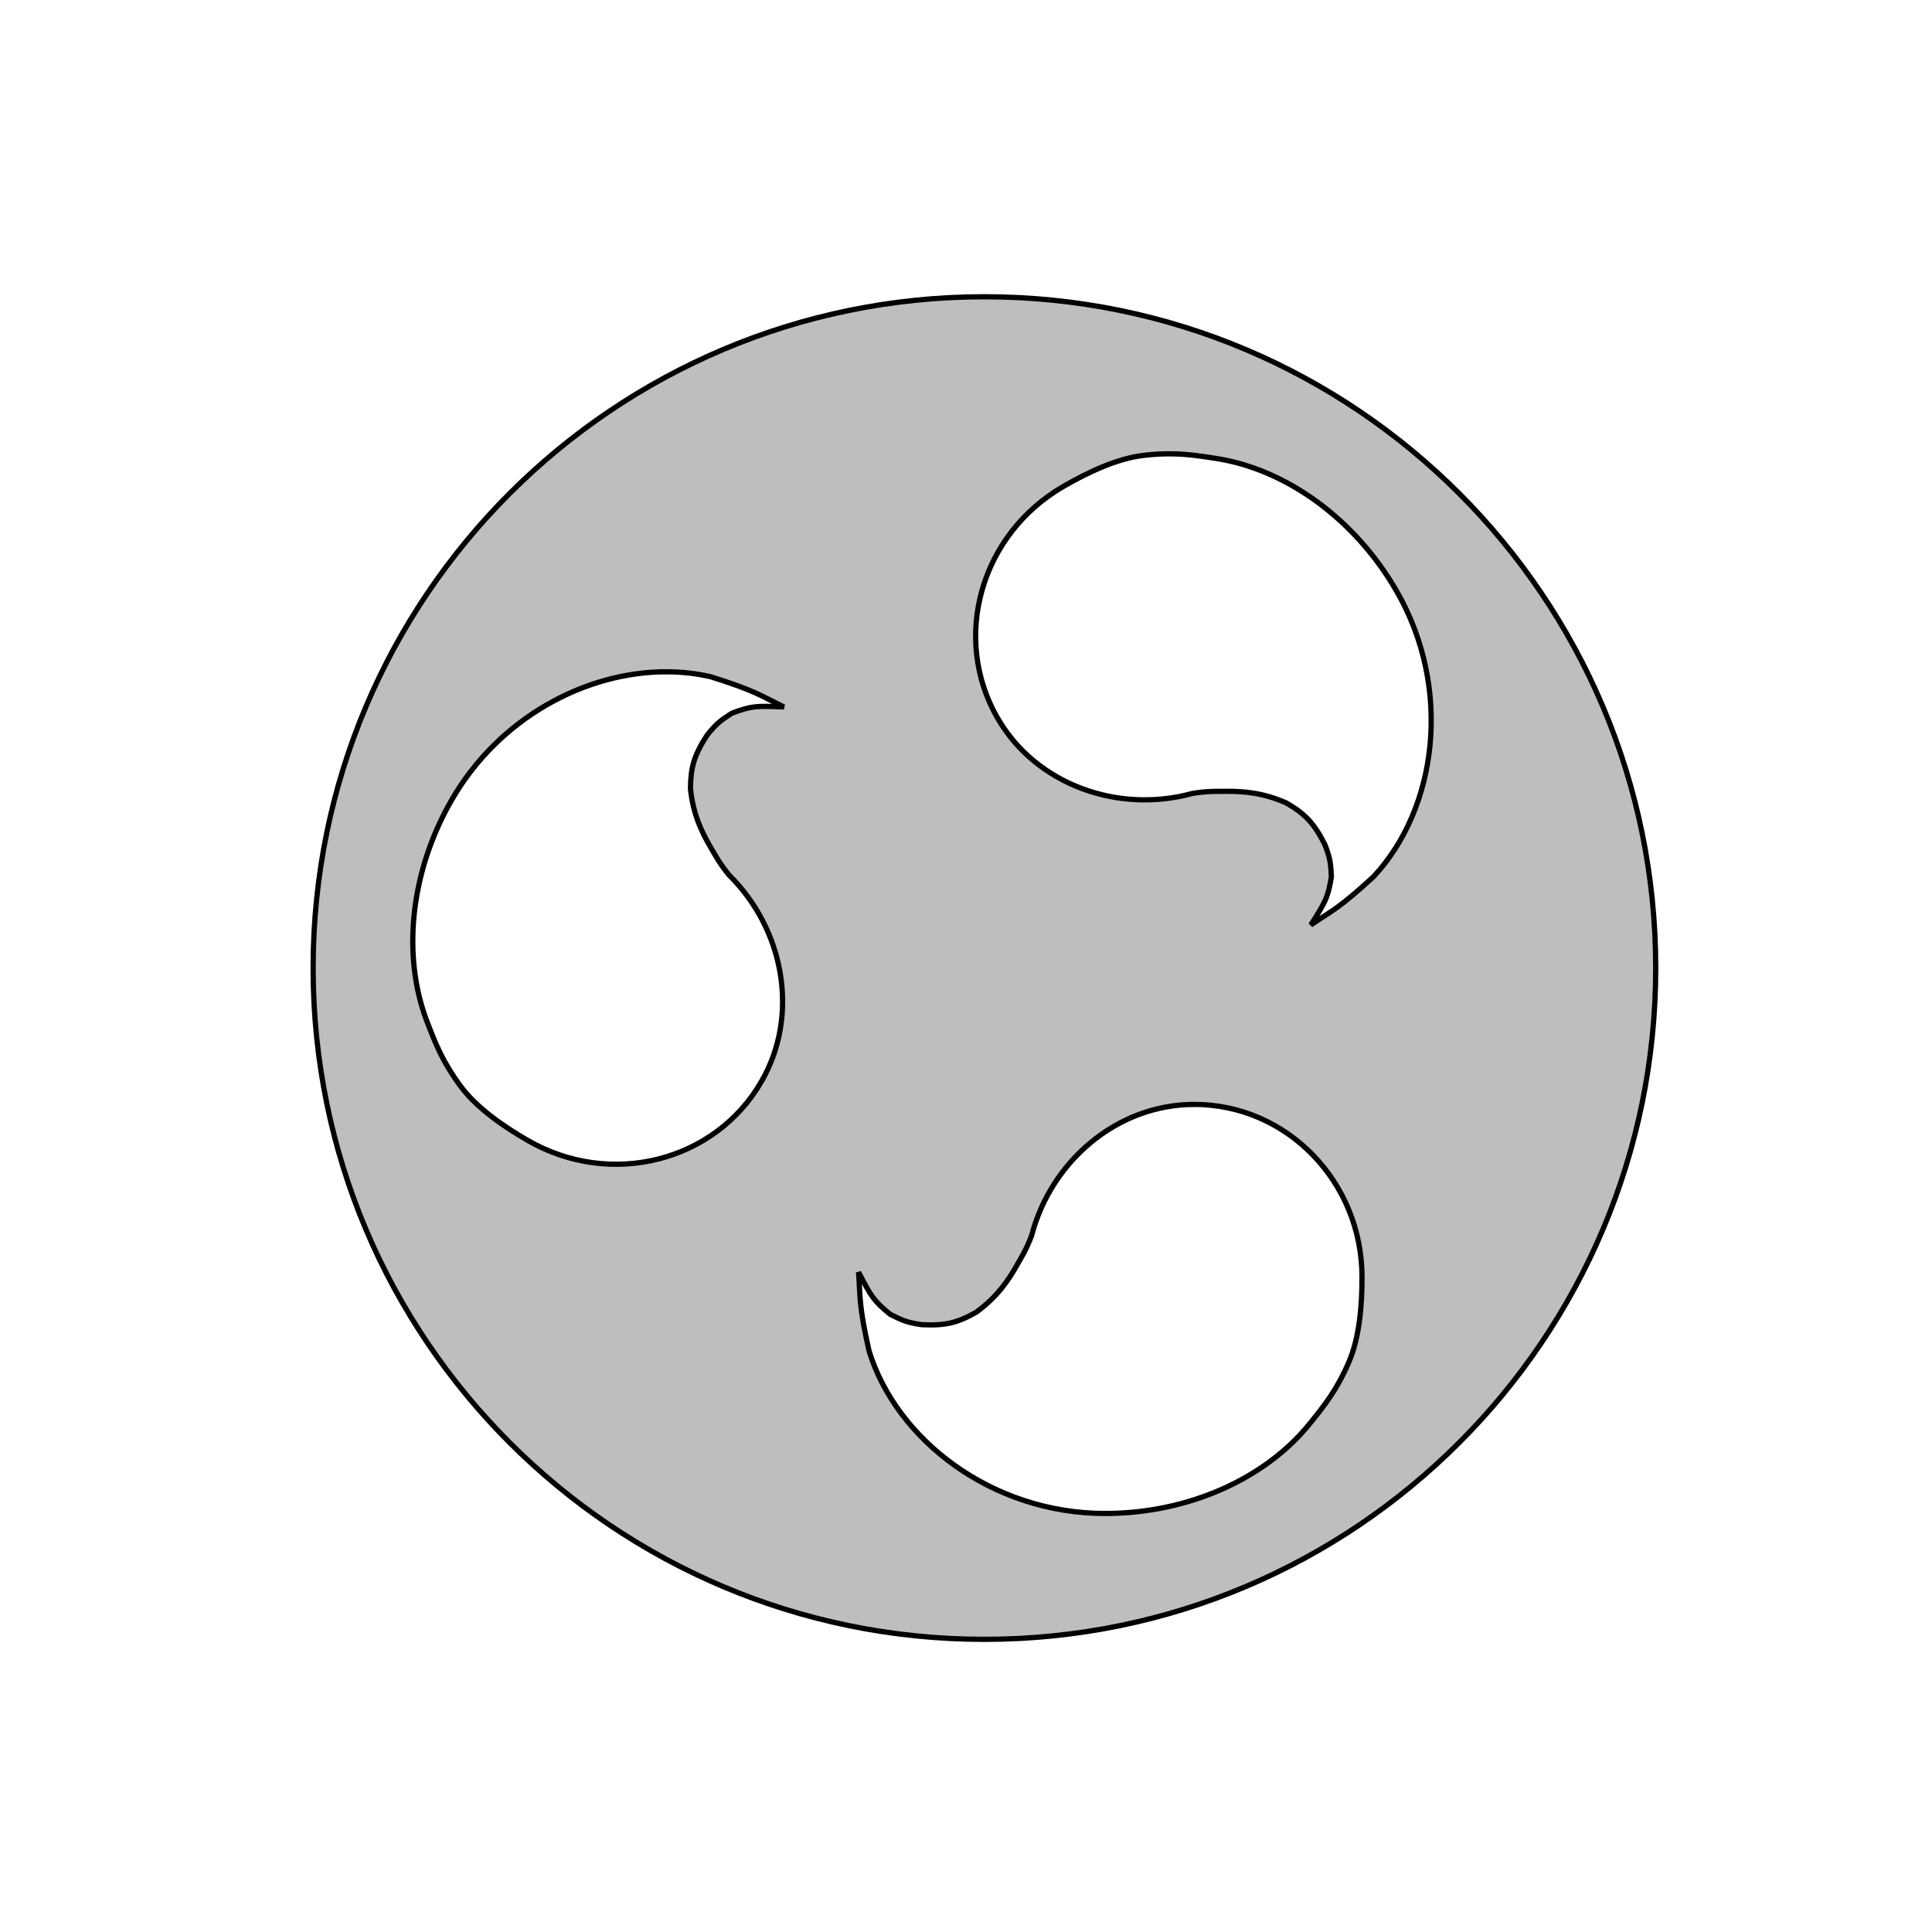
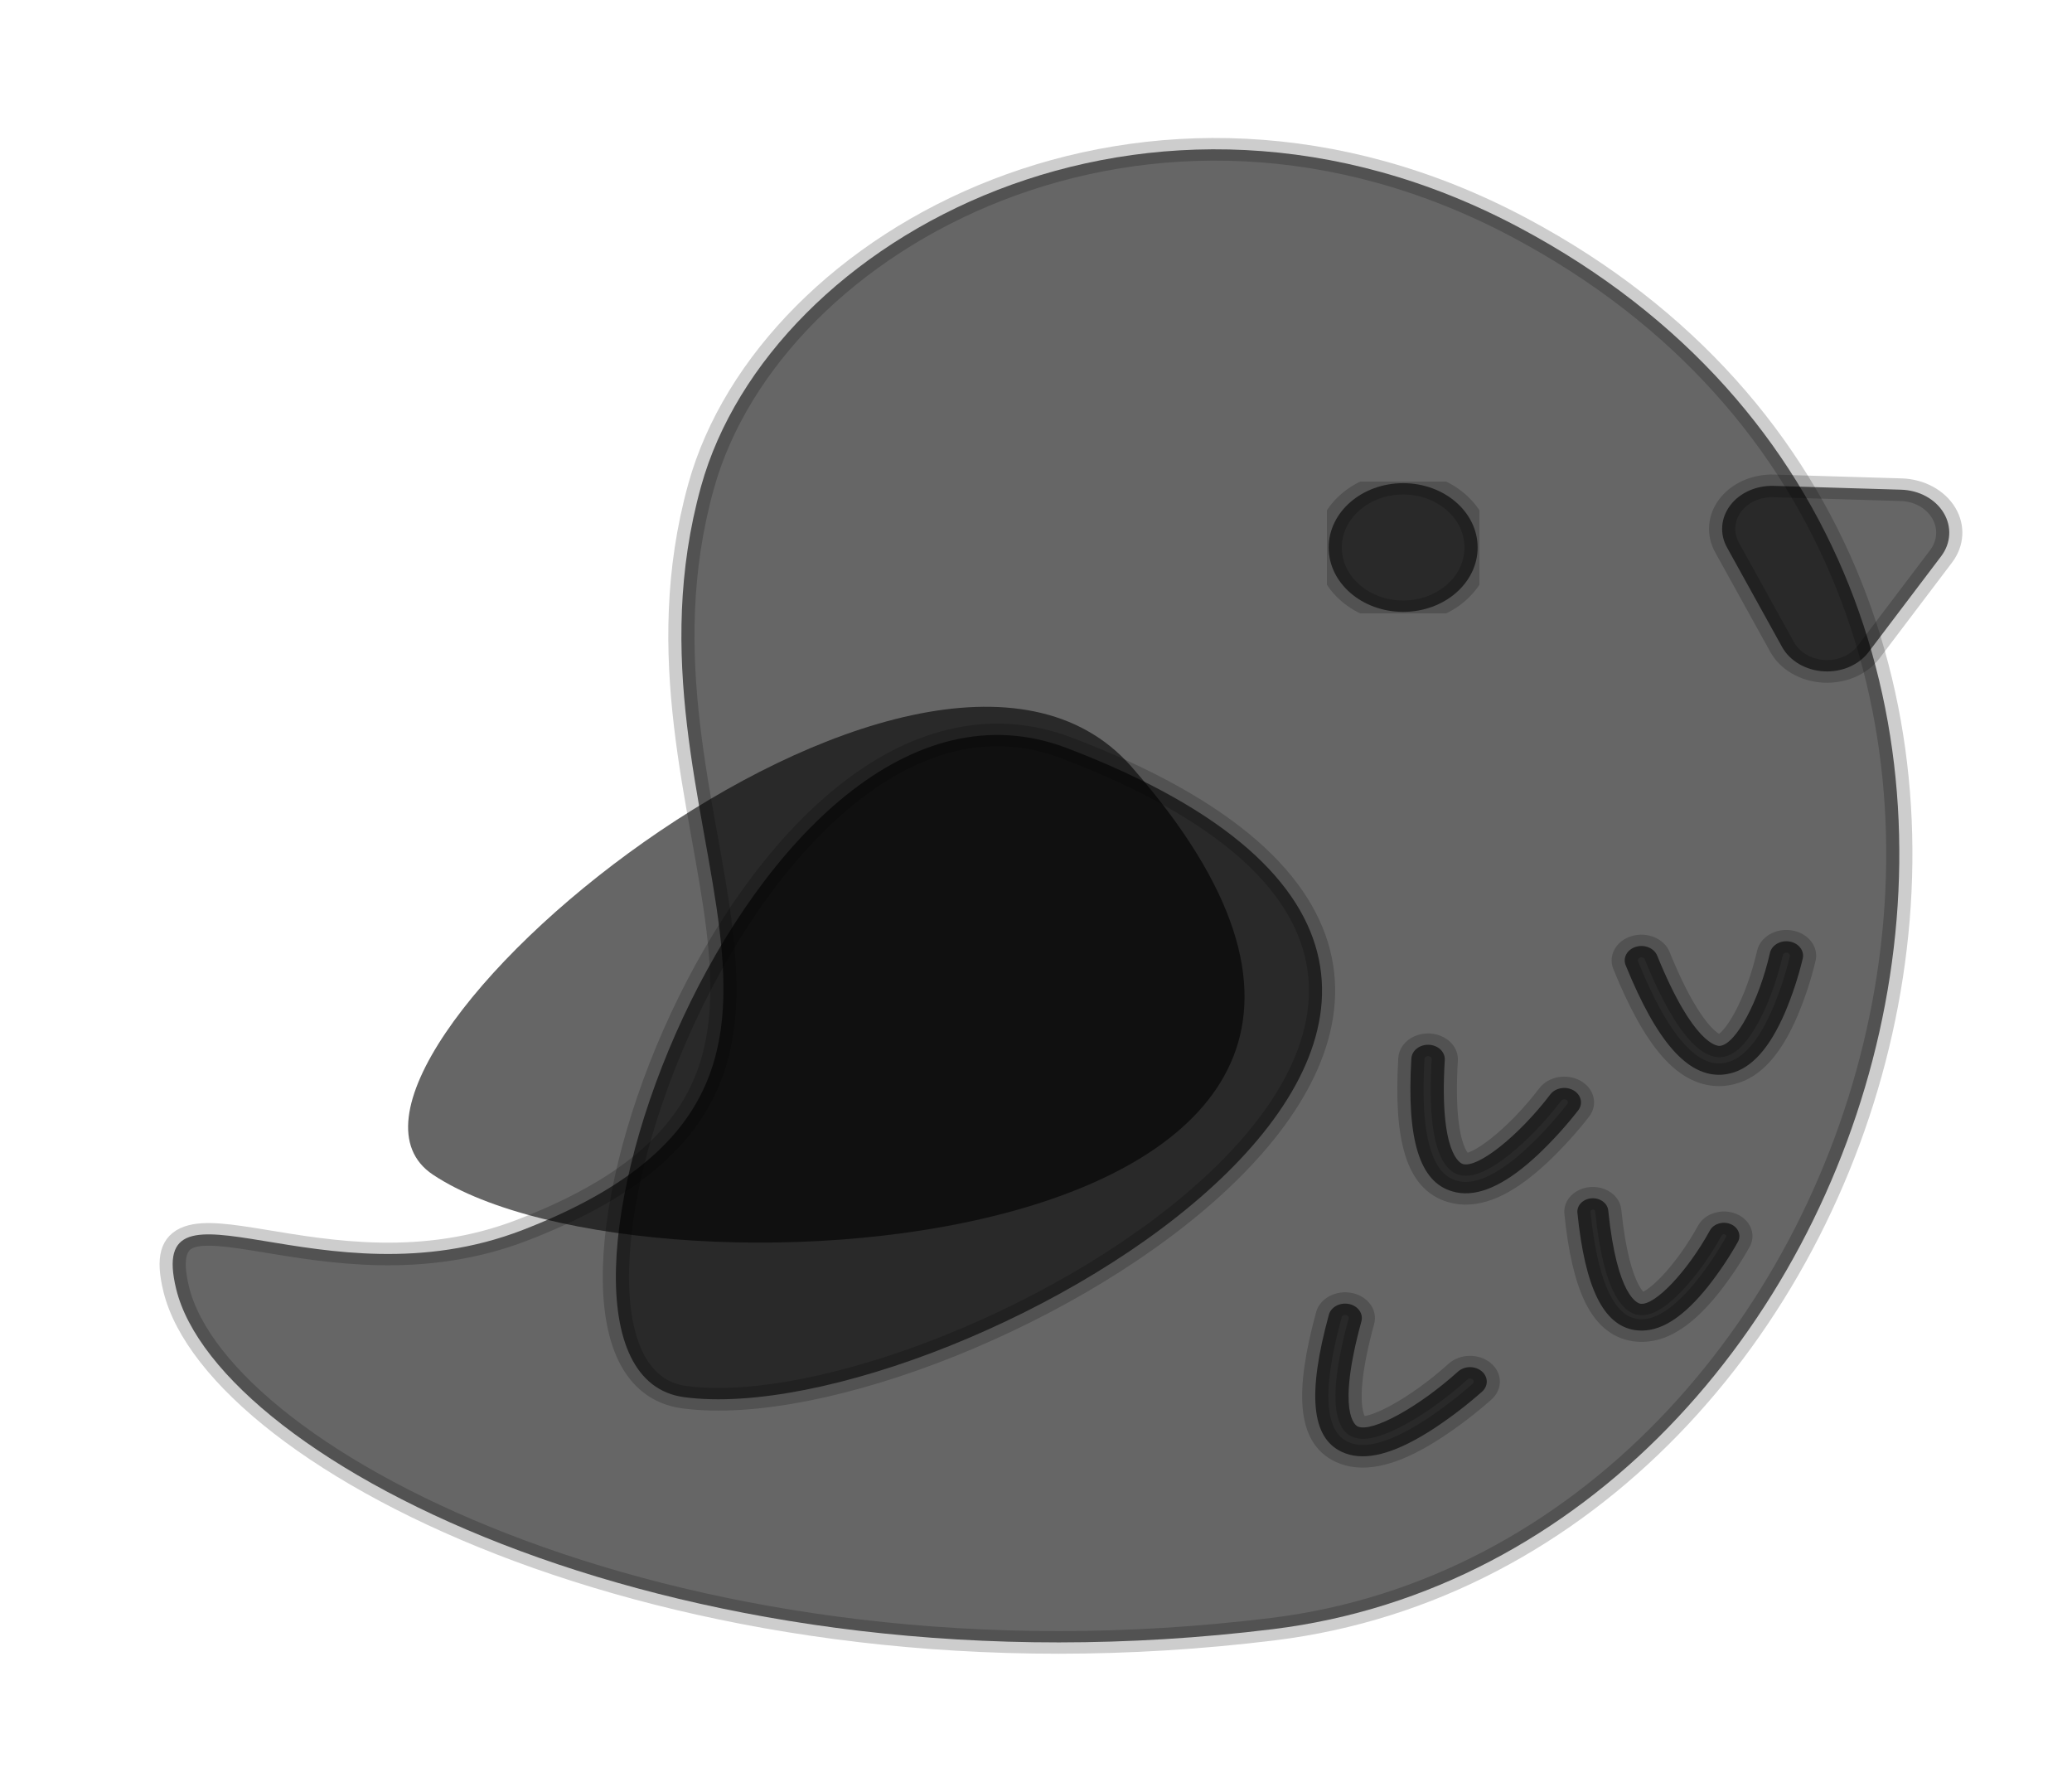
- <svg xmlns="http://www.w3.org/2000/svg" height="256" width="256" version="1.1" viewBox="0 0 256 256" id="svg13">
-   <defs id="defs17" />
-   <g id="g5576" transform="matrix(0.8746666,0,0,0.8746666,41.49153,-6.694322)" style="stroke:#000000;stroke-opacity:1">
-     <path id="circle6" d="M 101.695,52.61 A 101.695,101.695 0 0 0 0,154.305 101.695,101.695 0 0 0 101.695,256 101.695,101.695 0 0 0 203.39,154.305 101.695,101.695 0 0 0 101.695,52.61 Z m 28.616,23.799 c 2.281,0.046 4.32,0.348 6.688,0.729 10.362,1.669 20.765,9.023 27.118,20.027 8.57,14.844 6.144,32.968 -3.454,43.277 -5.204,4.797 -6.293,5.156 -9.526,7.335 2.208,-3.461 2.601,-4.127 3.121,-7.307 -0.116,-1.791 -0.066,-2.526 -1.007,-4.922 -1.697,-3.292 -2.989,-4.585 -5.769,-6.229 -3.579,-1.603 -6.633,-1.792 -8.949,-1.786 -1.796,0.014 -2.91,-0.064 -5.321,0.318 -11.152,3.069 -23.643,-1.225 -29.516,-11.398 h -0.002 c -7.021,-12.16 -2.582,-27.87 9.995,-35.127 3.704,-2.137 8.09,-4.217 12.132,-4.688 1.666,-0.194 3.122,-0.257 4.491,-0.23 z M 53.582,109.423 c 2.256,0.008 4.478,0.254 6.623,0.748 6.756,2.109 7.612,2.872 11.115,4.582 -4.101,-0.181 -4.874,-0.19 -7.888,0.95 -1.493,0.996 -2.155,1.321 -3.76,3.335 -2.002,3.115 -2.476,4.881 -2.509,8.111 0.401,3.901 1.765,6.641 2.928,8.643 0.91,1.548 1.4,2.551 2.936,4.447 8.234,8.123 10.759,21.089 4.886,31.261 h 0.002 c -7.021,12.16 -22.846,16.172 -35.418,8.909 -3.703,-2.139 -7.697,-4.898 -10.125,-8.162 -2.669,-3.588 -3.79,-6.344 -5.156,-9.931 -3.735,-9.809 -2.568,-22.494 3.785,-33.497 7.231,-12.525 20.398,-19.438 32.582,-19.395 z m 79.893,65.538 c 14.041,0 25.428,11.698 25.424,26.218 -0.001,4.277 -0.393,9.117 -2.006,12.852 -1.773,4.105 -3.599,6.453 -6.022,9.43 -6.627,8.139 -18.196,13.472 -30.901,13.472 -17.14,0 -31.624,-11.163 -35.752,-24.629 -1.552,-6.905 -1.319,-8.028 -1.589,-11.917 1.894,3.642 2.273,4.316 4.767,6.356 1.609,0.795 2.221,1.206 4.767,1.589 3.699,0.176 5.465,-0.296 8.279,-1.882 3.178,-2.298 4.87,-4.848 6.022,-6.857 0.886,-1.563 1.509,-2.488 2.383,-4.767 2.918,-11.192 12.883,-19.862 24.629,-19.862 z" style="fill:#bebebe;stroke-width:0.794;stroke:#000000;stroke-opacity:1;fill-opacity:1" />
+ <svg xmlns="http://www.w3.org/2000/svg" width="149.283mm" height="129.08mm" viewBox="0 0 149.283 129.08" version="1.1" id="svg1">
+   <defs id="defs1">
+     <filter style="color-interpolation-filters:sRGB" id="filter47" x="-0.008" y="-0.008" width="1.015" height="1.015">
+       <feBlend in2="BackgroundImage" mode="multiply" result="fbSourceGraphic" id="feBlend47" />
+       <feColorMatrix result="fbSourceGraphicAlpha" in="fbSourceGraphic" values="0 0 0 -1 0 0 0 0 -1 0 0 0 0 -1 0 0 0 0 1 0" id="feColorMatrix134" />
+       <feColorMatrix id="feColorMatrix136" type="saturate" values="1" in="fbSourceGraphic" />
+     </filter>
+     <filter style="color-interpolation-filters:sRGB" id="filter132">
+       <feColorMatrix type="saturate" values="1" id="feColorMatrix130" />
+     </filter>
+     <filter style="color-interpolation-filters:sRGB" id="filter140">
+       <feColorMatrix type="saturate" values="1" id="feColorMatrix138" />
+     </filter>
+     <filter style="color-interpolation-filters:sRGB" id="filter144">
+       <feColorMatrix type="saturate" values="1" id="feColorMatrix142" />
+     </filter>
+     <filter style="color-interpolation-filters:sRGB" id="filter148">
+       <feColorMatrix type="saturate" values="1" id="feColorMatrix146" />
+     </filter>
+     <filter style="color-interpolation-filters:sRGB" id="filter132-3">
+       <feColorMatrix type="saturate" values="1" id="feColorMatrix130-6" />
+     </filter>
+     <filter style="color-interpolation-filters:sRGB" id="filter47-7" x="-0.008" y="-0.008" width="1.015" height="1.015">
+       <feBlend in2="BackgroundImage" mode="multiply" result="fbSourceGraphic" id="feBlend47-5" />
+       <feColorMatrix result="fbSourceGraphicAlpha" in="fbSourceGraphic" values="0 0 0 -1 0 0 0 0 -1 0 0 0 0 -1 0 0 0 0 1 0" id="feColorMatrix134-3" />
+       <feColorMatrix id="feColorMatrix136-5" type="saturate" values="1" in="fbSourceGraphic" />
+     </filter>
+     <filter style="color-interpolation-filters:sRGB" id="filter140-6">
+       <feColorMatrix type="saturate" values="1" id="feColorMatrix138-2" />
+     </filter>
+     <filter style="color-interpolation-filters:sRGB" id="filter144-9">
+       <feColorMatrix type="saturate" values="1" id="feColorMatrix142-1" />
+     </filter>
+     <filter style="color-interpolation-filters:sRGB" id="filter148-2">
+       <feColorMatrix type="saturate" values="1" id="feColorMatrix146-7" />
+     </filter>
+   </defs>
+   <g id="layer1" transform="translate(-17.49324,-73.59133)">
+     <g id="g2" transform="matrix(0.1653377,0,0,0.1428403,14.24973,43.9759)">
+       <path d="m 512.599,593.934 c -90.93,-119.74 -373.55,152.36 -304.35,205.83 94.76,73.21 491.01,39.99 304.35,-205.83 z" fill="#1c80aa" id="path1" style="fill:#000000;filter:url(#filter148-2);stroke-width:11.413;stroke-dasharray:none;fill-opacity:0.6" />
+       <path d="m 772.189,483.464 24,50.19 a 21.7,21.7 0 0 0 37.73,2.5 l 31.57,-48.27 a 21.7,21.7 0 0 0 -17.41,-33.57 l -55.61,-1.92 a 21.7,21.7 0 0 0 -20.28,31.07 z" fill="#de7b56" id="path3" style="fill:#000000;stroke:#000000;stroke-opacity:0.2;filter:url(#filter144-9);stroke-width:11.413;stroke-dasharray:none;fill-opacity:0.6" />
+       <path d="m 96.389,857.454 c 18.3,86.91 221.86,208.13 478,171.54 272.07,-38.86 396.53,-528.42 107.53,-706.74 -161.25,-99.49 -326.71,5 -356.8,130.37 -41.2,171.54 88.65,300.65 -77.77,375.07 -86.91,38.91 -164.43,-34.33 -150.96,29.76 z" fill="#fdd2be" id="path4" style="fill:#000000;fill-opacity:0.6;stroke:#000000;stroke-opacity:0.197;filter:url(#filter140-6);stroke-width:11.413;stroke-dasharray:none" />
+       <path d="m 631.059,483.474 m 32.45,0 a 32.45,32.45 0 1 1 -64.9,0 32.45,32.45 0 1 1 64.9,0 z" fill="" id="path5" style="fill:#000000;stroke:#000000;stroke-opacity:0.2;filter:url(#filter47-7);stroke-width:11.413;stroke-dasharray:none;fill-opacity:0.6" />
+       <path d="m 484.679,584.694 c -137.48,-60.86 -253.34,314 -166.92,327.31 118.35,18.25 449.16,-202.39 166.92,-327.31 z m 288.94,164 c 9.34,-2.6 17.2,-12.8 23.94,-31 a 195,195 0 0 0 7.64,-27 7.285,7.285 0 0 0 -14.3,-2.79 c -4.79,24.5 -15,46.44 -21.91,46.93 -1.12,0.08 -11.43,-0.5 -27.23,-45.51 a 7.28,7.28 0 1 0 -13.74,4.82 c 13.61,38.77 27,56.31 42,55.22 a 18.18,18.18 0 0 0 3.6,-0.67 z m -117.5,60.36 c 9.63,1.14 20.77,-5.32 33.92,-19.63 a 195,195 0 0 0 17.32,-22.11 7.282,7.282 0 0 0 -12.17,-8 c -13.73,20.85 -31.53,37.27 -38.07,35.12 -1.07,-0.35 -10.38,-4.8 -7.93,-52.44 a 7.285,7.285 0 1 0 -14.55,-0.75 c -2.11,41 3.59,62.33 17.95,67 a 18.18,18.18 0 0 0 3.53,0.81 z m 79.3,69.35 c 9,-0.19 18.35,-7.55 28.56,-22.35 a 180.41,180.41 0 0 0 13,-22.49 6.74,6.74 0 0 0 -12.18,-5.77 c -9.9,20.88 -24.1,38.21 -30.37,37.08 -1,-0.18 -10.13,-3.07 -14,-47 a 6.741,6.741 0 1 0 -13.43,1.18 c 3.34,37.87 11.31,56.66 25.07,59.12 a 16.82,16.82 0 0 0 3.35,0.23 z m -127.78,62.58 c 9.26,2.85 21.38,-1.51 36.89,-13.22 a 195,195 0 0 0 21,-18.64 7.282,7.282 0 0 0 -10.53,-10.06 c -17.25,18.05 -37.7,31 -43.75,27.71 -1,-0.54 -9.35,-6.59 1.61,-53 a 7.28,7.28 0 1 0 -14.17,-3.35 c -9.44,40 -7.65,62 5.63,69.16 a 18.18,18.18 0 0 0 3.32,1.4 z" fill="#22b0c3" id="path6" style="fill:#000000;fill-opacity:0.6;stroke:#000000;stroke-opacity:0.2;filter:url(#filter132-3);stroke-width:11.413;stroke-dasharray:none" />
+     </g>
  </g>
</svg>
